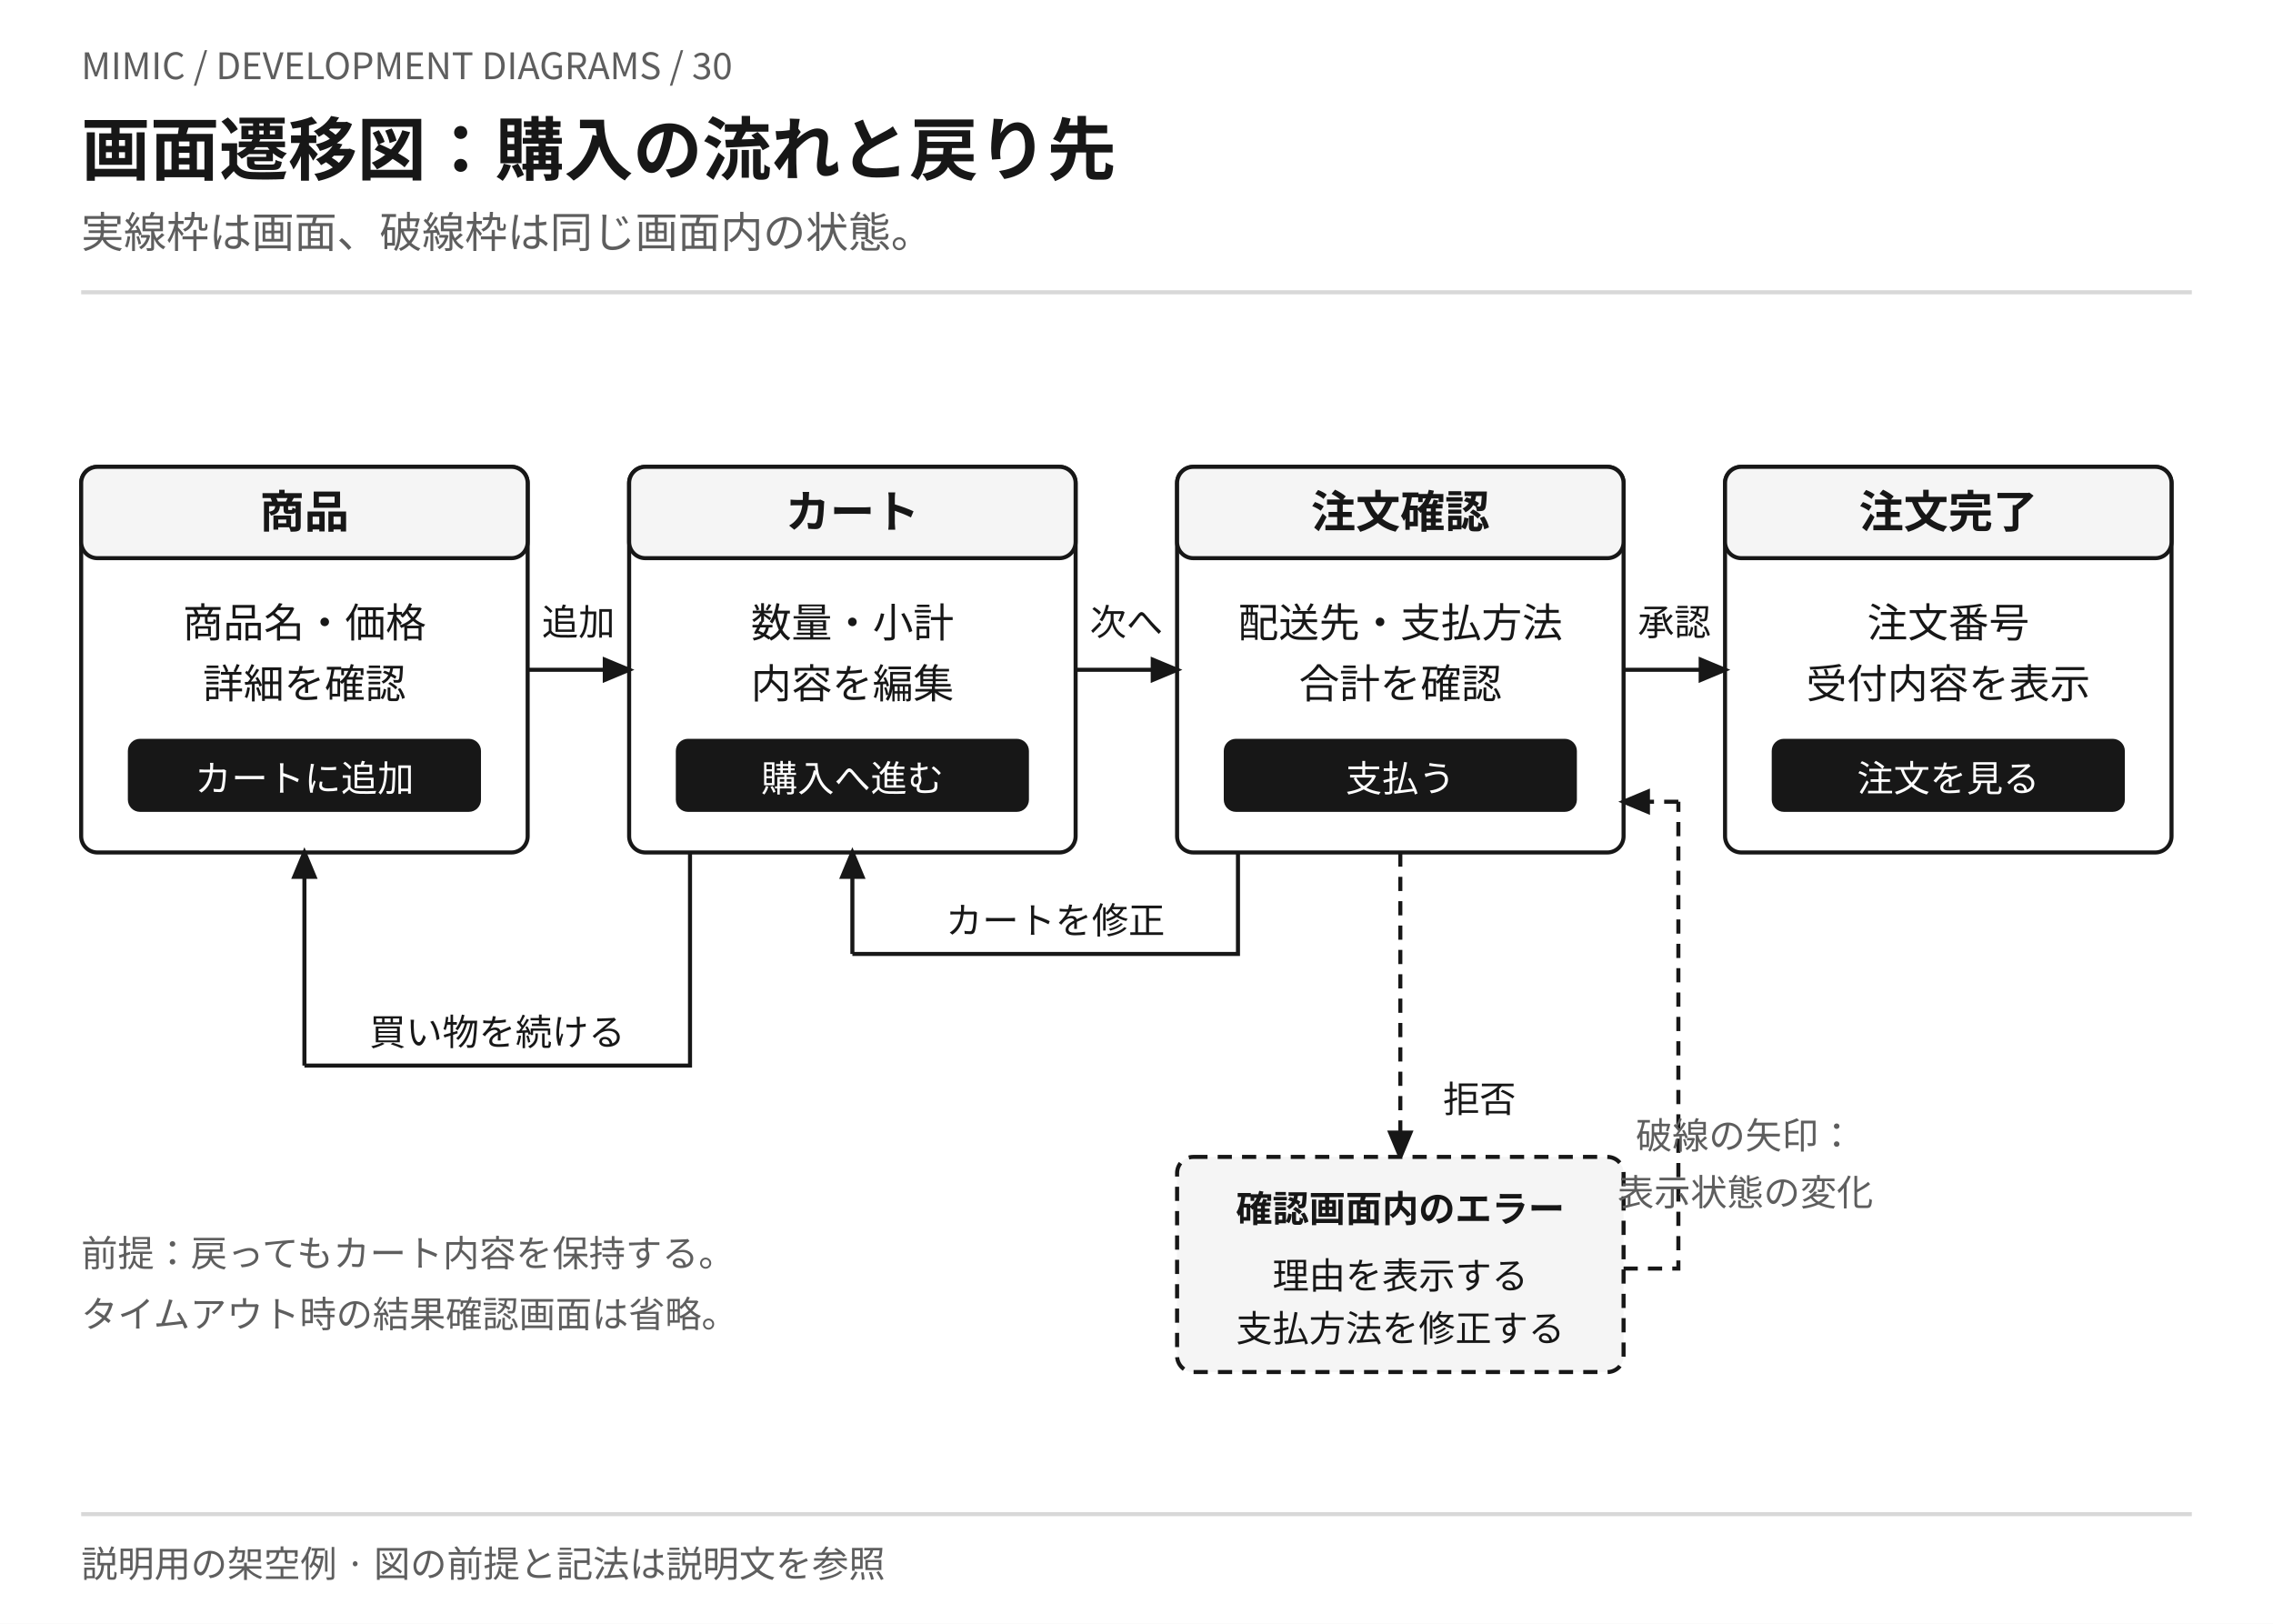
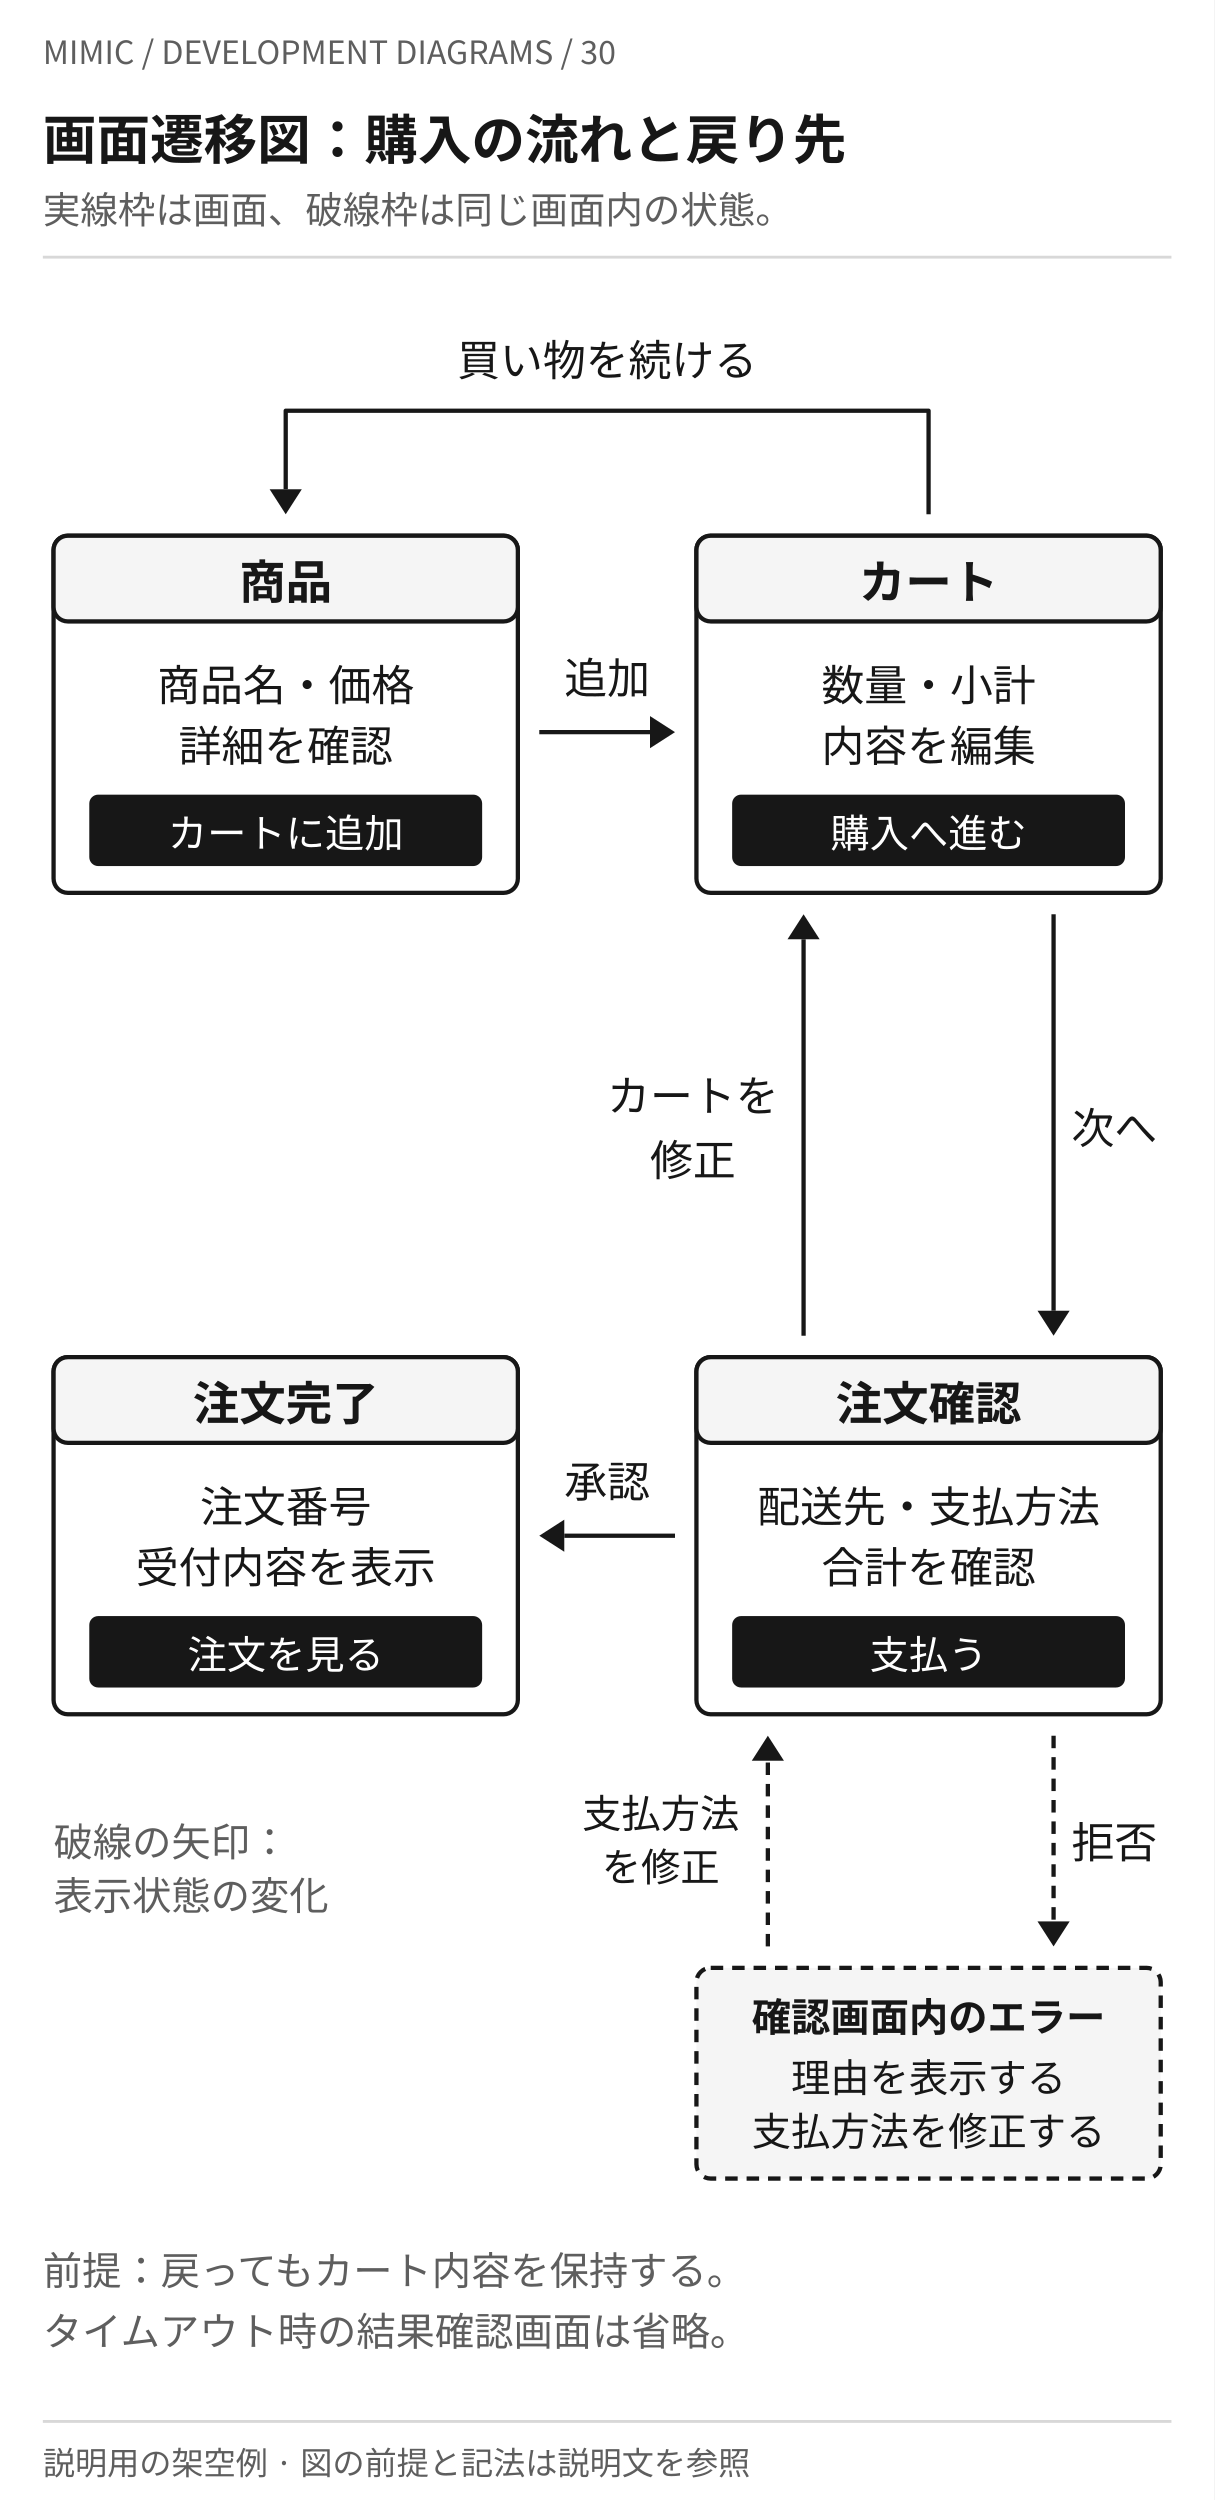
- <svg xmlns="http://www.w3.org/2000/svg" viewBox="0 0 1120 800" role="img" aria-labelledby="title desc">
-   <rect x="0" y="0" width="1120" height="800" fill="#ffffff" stroke="none" stroke-width="2" />
-   <text x="40" y="39" fill="#5e5e5e" font-family="Noto Sans CJK JP, sans-serif" font-size="18" font-weight="400" text-anchor="start">MIMIC  /  DEVELOPMENT DIAGRAMS  /  30</text>
-   <text x="40" y="86" fill="#171717" font-family="Noto Sans CJK JP, sans-serif" font-size="34" font-weight="600" text-anchor="start">画面遷移図：購入の流れと戻り先</text>
-   <text x="40" y="122" fill="#5e5e5e" font-family="Noto Sans CJK JP, sans-serif" font-size="21" font-weight="400" text-anchor="start">実線枠は画面、破線枠は同じ画面内の状態。</text>
-   <line x1="40" y1="144" x2="1080" y2="144" stroke="#d8d8d8" stroke-width="2" />
-   <line x1="40" y1="746" x2="1080" y2="746" stroke="#d8d8d8" stroke-width="2" />
-   <text x="40" y="777" fill="#5e5e5e" font-family="Noto Sans CJK JP, sans-serif" font-size="18" font-weight="400" text-anchor="start">説明用の架空例 · 図の前提と記法は説明文を参照</text>
-   <rect x="40" y="230" width="220" height="190" fill="#ffffff" stroke="#171717" stroke-width="2" rx="8" />
-   <rect x="40" y="230" width="220" height="45" fill="#f5f5f5" stroke="#171717" stroke-width="2" rx="8" />
-   <text x="150" y="260" fill="#171717" font-family="Noto Sans CJK JP, sans-serif" font-size="22" font-weight="600" text-anchor="middle">商品</text>
-   <text x="150" y="314" fill="#171717" font-family="Noto Sans CJK JP, sans-serif" font-size="20" font-weight="400" text-anchor="middle">商品名・価格</text>
-   <text x="150" y="344" fill="#171717" font-family="Noto Sans CJK JP, sans-serif" font-size="20" font-weight="400" text-anchor="middle">詳細を確認</text>
-   <rect x="64" y="365" width="172" height="34" fill="#171717" stroke="#171717" stroke-width="2" rx="5" />
-   <text x="150" y="390" fill="#ffffff" font-family="Noto Sans CJK JP, sans-serif" font-size="18" font-weight="400" text-anchor="middle">カートに追加</text>
-   <rect x="310" y="230" width="220" height="190" fill="#ffffff" stroke="#171717" stroke-width="2" rx="8" />
-   <rect x="310" y="230" width="220" height="45" fill="#f5f5f5" stroke="#171717" stroke-width="2" rx="8" />
-   <text x="420" y="260" fill="#171717" font-family="Noto Sans CJK JP, sans-serif" font-size="22" font-weight="600" text-anchor="middle">カート</text>
-   <text x="420" y="314" fill="#171717" font-family="Noto Sans CJK JP, sans-serif" font-size="20" font-weight="400" text-anchor="middle">数量・小計</text>
-   <text x="420" y="344" fill="#171717" font-family="Noto Sans CJK JP, sans-serif" font-size="20" font-weight="400" text-anchor="middle">内容を編集</text>
-   <rect x="334" y="365" width="172" height="34" fill="#171717" stroke="#171717" stroke-width="2" rx="5" />
-   <text x="420" y="390" fill="#ffffff" font-family="Noto Sans CJK JP, sans-serif" font-size="18" font-weight="400" text-anchor="middle">購入へ進む</text>
-   <rect x="580" y="230" width="220" height="190" fill="#ffffff" stroke="#171717" stroke-width="2" rx="8" />
-   <rect x="580" y="230" width="220" height="45" fill="#f5f5f5" stroke="#171717" stroke-width="2" rx="8" />
-   <text x="690" y="260" fill="#171717" font-family="Noto Sans CJK JP, sans-serif" font-size="22" font-weight="600" text-anchor="middle">注文確認</text>
-   <text x="690" y="314" fill="#171717" font-family="Noto Sans CJK JP, sans-serif" font-size="20" font-weight="400" text-anchor="middle">配送先・支払方法</text>
-   <text x="690" y="344" fill="#171717" font-family="Noto Sans CJK JP, sans-serif" font-size="20" font-weight="400" text-anchor="middle">合計を確認</text>
-   <rect x="604" y="365" width="172" height="34" fill="#171717" stroke="#171717" stroke-width="2" rx="5" />
-   <text x="690" y="390" fill="#ffffff" font-family="Noto Sans CJK JP, sans-serif" font-size="18" font-weight="400" text-anchor="middle">支払う</text>
-   <rect x="850" y="230" width="220" height="190" fill="#ffffff" stroke="#171717" stroke-width="2" rx="8" />
-   <rect x="850" y="230" width="220" height="45" fill="#f5f5f5" stroke="#171717" stroke-width="2" rx="8" />
-   <text x="960" y="260" fill="#171717" font-family="Noto Sans CJK JP, sans-serif" font-size="22" font-weight="600" text-anchor="middle">注文完了</text>
-   <text x="960" y="314" fill="#171717" font-family="Noto Sans CJK JP, sans-serif" font-size="20" font-weight="400" text-anchor="middle">注文番号</text>
-   <text x="960" y="344" fill="#171717" font-family="Noto Sans CJK JP, sans-serif" font-size="20" font-weight="400" text-anchor="middle">受付内容を表示</text>
-   <rect x="874" y="365" width="172" height="34" fill="#171717" stroke="#171717" stroke-width="2" rx="5" />
-   <text x="960" y="390" fill="#ffffff" font-family="Noto Sans CJK JP, sans-serif" font-size="18" font-weight="400" text-anchor="middle">注文を見る</text>
-   <line x1="260" y1="330" x2="310" y2="330" stroke="#171717" stroke-width="2" />
-   <polygon points="298.0,325.0 310,330 298.0,335.0" fill="#171717" stroke="#171717" stroke-width="2" />
-   <text x="285" y="313" fill="#171717" font-family="Noto Sans CJK JP, sans-serif" font-size="18" font-weight="400" text-anchor="middle">追加</text>
-   <line x1="530" y1="330" x2="580" y2="330" stroke="#171717" stroke-width="2" />
-   <polygon points="568.0,325.0 580,330 568.0,335.0" fill="#171717" stroke="#171717" stroke-width="2" />
-   <text x="555" y="313" fill="#171717" font-family="Noto Sans CJK JP, sans-serif" font-size="18" font-weight="400" text-anchor="middle">次へ</text>
-   <line x1="800" y1="330" x2="850" y2="330" stroke="#171717" stroke-width="2" />
-   <polygon points="838.0,325.0 850,330 838.0,335.0" fill="#171717" stroke="#171717" stroke-width="2" />
-   <text x="825" y="313" fill="#171717" font-family="Noto Sans CJK JP, sans-serif" font-size="18" font-weight="400" text-anchor="middle">承認</text>
-   <polyline points="610,420 610,470 420,470" fill="none" stroke="#171717" stroke-width="2" />
-   <line x1="420" y1="470" x2="420" y2="420" stroke="#171717" stroke-width="2" />
-   <polygon points="415.0,432.0 420,420 425.0,432.0" fill="#171717" stroke="#171717" stroke-width="2" />
-   <text x="520" y="460" fill="#171717" font-family="Noto Sans CJK JP, sans-serif" font-size="18" font-weight="400" text-anchor="middle">カートを修正</text>
-   <polyline points="340,420 340,525 150,525" fill="none" stroke="#171717" stroke-width="2" />
-   <line x1="150" y1="525" x2="150" y2="420" stroke="#171717" stroke-width="2" />
-   <polygon points="145.0,432.0 150,420 155.0,432.0" fill="#171717" stroke="#171717" stroke-width="2" />
-   <text x="245" y="515" fill="#171717" font-family="Noto Sans CJK JP, sans-serif" font-size="18" font-weight="400" text-anchor="middle">買い物を続ける</text>
-   <line x1="690" y1="420" x2="690" y2="570" stroke="#171717" stroke-width="2" stroke-dasharray="7 5" />
-   <polygon points="695.0,558.0 690,570 685.0,558.0" fill="#171717" stroke="#171717" stroke-width="2" />
-   <text x="711" y="548" fill="#171717" font-family="Noto Sans CJK JP, sans-serif" font-size="18" font-weight="400" text-anchor="start">拒否</text>
-   <rect x="580" y="570" width="220" height="106" fill="#f5f5f5" stroke="#171717" stroke-width="2" rx="8" stroke-dasharray="7 5" />
-   <text x="690" y="602" fill="#171717" font-family="Noto Sans CJK JP, sans-serif" font-size="18" font-weight="600" text-anchor="middle">確認画面内のエラー</text>
-   <text x="690" y="635" fill="#171717" font-family="Noto Sans CJK JP, sans-serif" font-size="18" font-weight="400" text-anchor="middle">理由を表示する</text>
-   <text x="690" y="661" fill="#171717" font-family="Noto Sans CJK JP, sans-serif" font-size="18" font-weight="400" text-anchor="middle">支払方法を修正する</text>
-   <polyline points="800,625 827,625 827,395" fill="none" stroke="#171717" stroke-width="2" stroke-dasharray="7 5" />
-   <line x1="827" y1="395" x2="800" y2="395" stroke="#171717" stroke-width="2" stroke-dasharray="7 5" />
-   <polygon points="812.0,400.0 800,395 812.0,390.0" fill="#171717" stroke="#171717" stroke-width="2" />
-   <text x="860" y="566" fill="#5e5e5e" font-family="Noto Sans CJK JP, sans-serif" font-size="18" font-weight="400" text-anchor="middle">破線の矢印：</text>
-   <text x="860" y="594" fill="#5e5e5e" font-family="Noto Sans CJK JP, sans-serif" font-size="18" font-weight="400" text-anchor="middle">表示状態の変化</text>
-   <text x="40" y="624" fill="#5e5e5e" font-family="Noto Sans CJK JP, sans-serif" font-size="18" font-weight="400" text-anchor="start">前提：戻ってもカート内容を保持する。</text>
-   <text x="40" y="654" fill="#5e5e5e" font-family="Noto Sans CJK JP, sans-serif" font-size="18" font-weight="400" text-anchor="start">タイムアウト時の結果確認画面は省略。</text>
+ <svg xmlns="http://www.w3.org/2000/svg" viewBox="0 0 680 1400" role="img" aria-labelledby="title desc">
+   <rect x="0" y="0" width="680" height="1400" rx="0" fill="white" stroke="none" stroke-width="2.4" />
+   <text x="24" y="28" fill="#5e5e5e" font-family="Noto Sans CJK JP, sans-serif" font-size="18" font-weight="400" text-anchor="start" dominant-baseline="central">MIMIC  /  DEVELOPMENT DIAGRAMS  /  30</text>
+   <text x="24" y="76" fill="#171717" font-family="Noto Sans CJK JP, sans-serif" font-size="30" font-weight="600" text-anchor="start" dominant-baseline="central">画面遷移図：購入の流れと戻り先</text>
+   <text x="24" y="116" fill="#5e5e5e" font-family="Noto Sans CJK JP, sans-serif" font-size="21" font-weight="400" text-anchor="start" dominant-baseline="central">実線枠は画面、破線枠は同じ画面内の状態。</text>
+   <polyline points="24,144 656,144" fill="none" stroke="#d8d8d8" stroke-width="1.6" stroke-linejoin="round" />
+   <polyline points="24,1356 656,1356" fill="none" stroke="#d8d8d8" stroke-width="1.6" stroke-linejoin="round" />
+   <text x="24" y="1378" fill="#5e5e5e" font-family="Noto Sans CJK JP, sans-serif" font-size="18" font-weight="400" text-anchor="start" dominant-baseline="central">説明用の架空例 · 図の前提と記法は説明文を参照</text>
+   <rect x="30" y="300" width="260" height="200" rx="8" fill="white" stroke="#171717" stroke-width="2.4" />
+   <rect x="30" y="300" width="260" height="48" rx="8" fill="#f5f5f5" stroke="#171717" stroke-width="2.4" />
+   <text x="160" y="324" fill="#171717" font-family="Noto Sans CJK JP, sans-serif" font-size="26" font-weight="600" text-anchor="middle" dominant-baseline="central">商品</text>
+   <text x="160" y="382" fill="#171717" font-family="Noto Sans CJK JP, sans-serif" font-size="24" font-weight="400" text-anchor="middle" dominant-baseline="central">商品名・価格</text>
+   <text x="160" y="416" fill="#171717" font-family="Noto Sans CJK JP, sans-serif" font-size="24" font-weight="400" text-anchor="middle" dominant-baseline="central">詳細を確認</text>
+   <rect x="50" y="445" width="220" height="40" rx="5" fill="#171717" stroke="none" stroke-width="2.4" />
+   <text x="160" y="465" fill="white" font-family="Noto Sans CJK JP, sans-serif" font-size="22" font-weight="400" text-anchor="middle" dominant-baseline="central">カートに追加</text>
+   <rect x="390" y="300" width="260" height="200" rx="8" fill="white" stroke="#171717" stroke-width="2.4" />
+   <rect x="390" y="300" width="260" height="48" rx="8" fill="#f5f5f5" stroke="#171717" stroke-width="2.4" />
+   <text x="520" y="324" fill="#171717" font-family="Noto Sans CJK JP, sans-serif" font-size="26" font-weight="600" text-anchor="middle" dominant-baseline="central">カート</text>
+   <text x="520" y="382" fill="#171717" font-family="Noto Sans CJK JP, sans-serif" font-size="24" font-weight="400" text-anchor="middle" dominant-baseline="central">数量・小計</text>
+   <text x="520" y="416" fill="#171717" font-family="Noto Sans CJK JP, sans-serif" font-size="24" font-weight="400" text-anchor="middle" dominant-baseline="central">内容を編集</text>
+   <rect x="410" y="445" width="220" height="40" rx="5" fill="#171717" stroke="none" stroke-width="2.4" />
+   <text x="520" y="465" fill="white" font-family="Noto Sans CJK JP, sans-serif" font-size="22" font-weight="400" text-anchor="middle" dominant-baseline="central">購入へ進む</text>
+   <rect x="390" y="760" width="260" height="200" rx="8" fill="white" stroke="#171717" stroke-width="2.4" />
+   <rect x="390" y="760" width="260" height="48" rx="8" fill="#f5f5f5" stroke="#171717" stroke-width="2.4" />
+   <text x="520" y="784" fill="#171717" font-family="Noto Sans CJK JP, sans-serif" font-size="26" font-weight="600" text-anchor="middle" dominant-baseline="central">注文確認</text>
+   <text x="520" y="842" fill="#171717" font-family="Noto Sans CJK JP, sans-serif" font-size="24" font-weight="400" text-anchor="middle" dominant-baseline="central">配送先・支払方法</text>
+   <text x="520" y="876" fill="#171717" font-family="Noto Sans CJK JP, sans-serif" font-size="24" font-weight="400" text-anchor="middle" dominant-baseline="central">合計を確認</text>
+   <rect x="410" y="905" width="220" height="40" rx="5" fill="#171717" stroke="none" stroke-width="2.4" />
+   <text x="520" y="925" fill="white" font-family="Noto Sans CJK JP, sans-serif" font-size="22" font-weight="400" text-anchor="middle" dominant-baseline="central">支払う</text>
+   <rect x="30" y="760" width="260" height="200" rx="8" fill="white" stroke="#171717" stroke-width="2.4" />
+   <rect x="30" y="760" width="260" height="48" rx="8" fill="#f5f5f5" stroke="#171717" stroke-width="2.4" />
+   <text x="160" y="784" fill="#171717" font-family="Noto Sans CJK JP, sans-serif" font-size="26" font-weight="600" text-anchor="middle" dominant-baseline="central">注文完了</text>
+   <text x="160" y="842" fill="#171717" font-family="Noto Sans CJK JP, sans-serif" font-size="24" font-weight="400" text-anchor="middle" dominant-baseline="central">注文番号</text>
+   <text x="160" y="876" fill="#171717" font-family="Noto Sans CJK JP, sans-serif" font-size="24" font-weight="400" text-anchor="middle" dominant-baseline="central">受付内容を表示</text>
+   <rect x="50" y="905" width="220" height="40" rx="5" fill="#171717" stroke="none" stroke-width="2.4" />
+   <text x="160" y="925" fill="white" font-family="Noto Sans CJK JP, sans-serif" font-size="22" font-weight="400" text-anchor="middle" dominant-baseline="central">注文を見る</text>
+   <polyline points="302,410 364.0,410.0" fill="none" stroke="#171717" stroke-width="2.4" stroke-linejoin="round" />
+   <polygon points="364.0,401.0 378,410 364.0,419.0" fill="#171717" stroke="none" stroke-width="2.4" />
+   <text x="340" y="378" fill="#171717" font-family="Noto Sans CJK JP, sans-serif" font-size="24" font-weight="400" text-anchor="middle" dominant-baseline="central">追加</text>
+   <polyline points="520,288 520,230 160,230 160.0,274.0" fill="none" stroke="#171717" stroke-width="2.4" stroke-linejoin="round" />
+   <polygon points="169.0,274.0 160,288 151.0,274.0" fill="#171717" stroke="none" stroke-width="2.4" />
+   <text x="340" y="200" fill="#171717" font-family="Noto Sans CJK JP, sans-serif" font-size="24" font-weight="400" text-anchor="middle" dominant-baseline="central">買い物を続ける</text>
+   <polyline points="590,512 590.0,734.0" fill="none" stroke="#171717" stroke-width="2.4" stroke-linejoin="round" />
+   <polygon points="599.0,734.0 590,748 581.0,734.0" fill="#171717" stroke="none" stroke-width="2.4" />
+   <text x="624" y="630" fill="#171717" font-family="Noto Sans CJK JP, sans-serif" font-size="24" font-weight="400" text-anchor="middle" dominant-baseline="central">次へ</text>
+   <polyline points="450,748 450.0,526.0" fill="none" stroke="#171717" stroke-width="2.4" stroke-linejoin="round" />
+   <polygon points="441.0,526.0 450,512 459.0,526.0" fill="#171717" stroke="none" stroke-width="2.4" />
+   <text x="388" y="612" fill="#171717" font-family="Noto Sans CJK JP, sans-serif" font-size="24" font-weight="400" text-anchor="middle" dominant-baseline="central">カートを</text>
+   <text x="388" y="648" fill="#171717" font-family="Noto Sans CJK JP, sans-serif" font-size="24" font-weight="400" text-anchor="middle" dominant-baseline="central">修正</text>
+   <polyline points="378,860 316.0,860.0" fill="none" stroke="#171717" stroke-width="2.4" stroke-linejoin="round" />
+   <polygon points="316.0,869.0 302,860 316.0,851.0" fill="#171717" stroke="none" stroke-width="2.4" />
+   <text x="340" y="828" fill="#171717" font-family="Noto Sans CJK JP, sans-serif" font-size="24" font-weight="400" text-anchor="middle" dominant-baseline="central">承認</text>
+   <polyline points="590,972 590.0,1076.0" fill="none" stroke="#171717" stroke-width="2.4" stroke-linejoin="round" stroke-dasharray="7 5" />
+   <polygon points="599.0,1076.0 590,1090 581.0,1076.0" fill="#171717" stroke="none" stroke-width="2.4" />
+   <text x="624" y="1030" fill="#171717" font-family="Noto Sans CJK JP, sans-serif" font-size="24" font-weight="400" text-anchor="middle" dominant-baseline="central">拒否</text>
+   <rect x="390" y="1102" width="260" height="118" rx="8" fill="#f5f5f5" stroke="#171717" stroke-width="2.4" stroke-dasharray="7 5" />
+   <text x="520" y="1128" fill="#171717" font-family="Noto Sans CJK JP, sans-serif" font-size="22" font-weight="600" text-anchor="middle" dominant-baseline="central">確認画面内のエラー</text>
+   <text x="520" y="1162" fill="#171717" font-family="Noto Sans CJK JP, sans-serif" font-size="22" font-weight="400" text-anchor="middle" dominant-baseline="central">理由を表示する</text>
+   <text x="520" y="1192" fill="#171717" font-family="Noto Sans CJK JP, sans-serif" font-size="22" font-weight="400" text-anchor="middle" dominant-baseline="central">支払方法を修正する</text>
+   <polyline points="430,1090 430.0,986.0" fill="none" stroke="#171717" stroke-width="2.4" stroke-linejoin="round" stroke-dasharray="7 5" />
+   <polygon points="421.0,986.0 430,972 439.0,986.0" fill="#171717" stroke="none" stroke-width="2.4" />
+   <text x="370" y="1014" fill="#171717" font-family="Noto Sans CJK JP, sans-serif" font-size="22" font-weight="400" text-anchor="middle" dominant-baseline="central">支払方法</text>
+   <text x="370" y="1044" fill="#171717" font-family="Noto Sans CJK JP, sans-serif" font-size="22" font-weight="400" text-anchor="middle" dominant-baseline="central">を修正</text>
+   <text x="30" y="1030" fill="#5e5e5e" font-family="Noto Sans CJK JP, sans-serif" font-size="22" font-weight="400" text-anchor="start" dominant-baseline="central">破線の矢印：</text>
+   <text x="30" y="1060" fill="#5e5e5e" font-family="Noto Sans CJK JP, sans-serif" font-size="22" font-weight="400" text-anchor="start" dominant-baseline="central">表示状態の変化</text>
+   <text x="24" y="1270" fill="#5e5e5e" font-family="Noto Sans CJK JP, sans-serif" font-size="22" font-weight="400" text-anchor="start" dominant-baseline="central">前提：戻ってもカート内容を保持する。</text>
+   <text x="24" y="1304" fill="#5e5e5e" font-family="Noto Sans CJK JP, sans-serif" font-size="22" font-weight="400" text-anchor="start" dominant-baseline="central">タイムアウト時の結果確認画面は省略。</text>
</svg>
